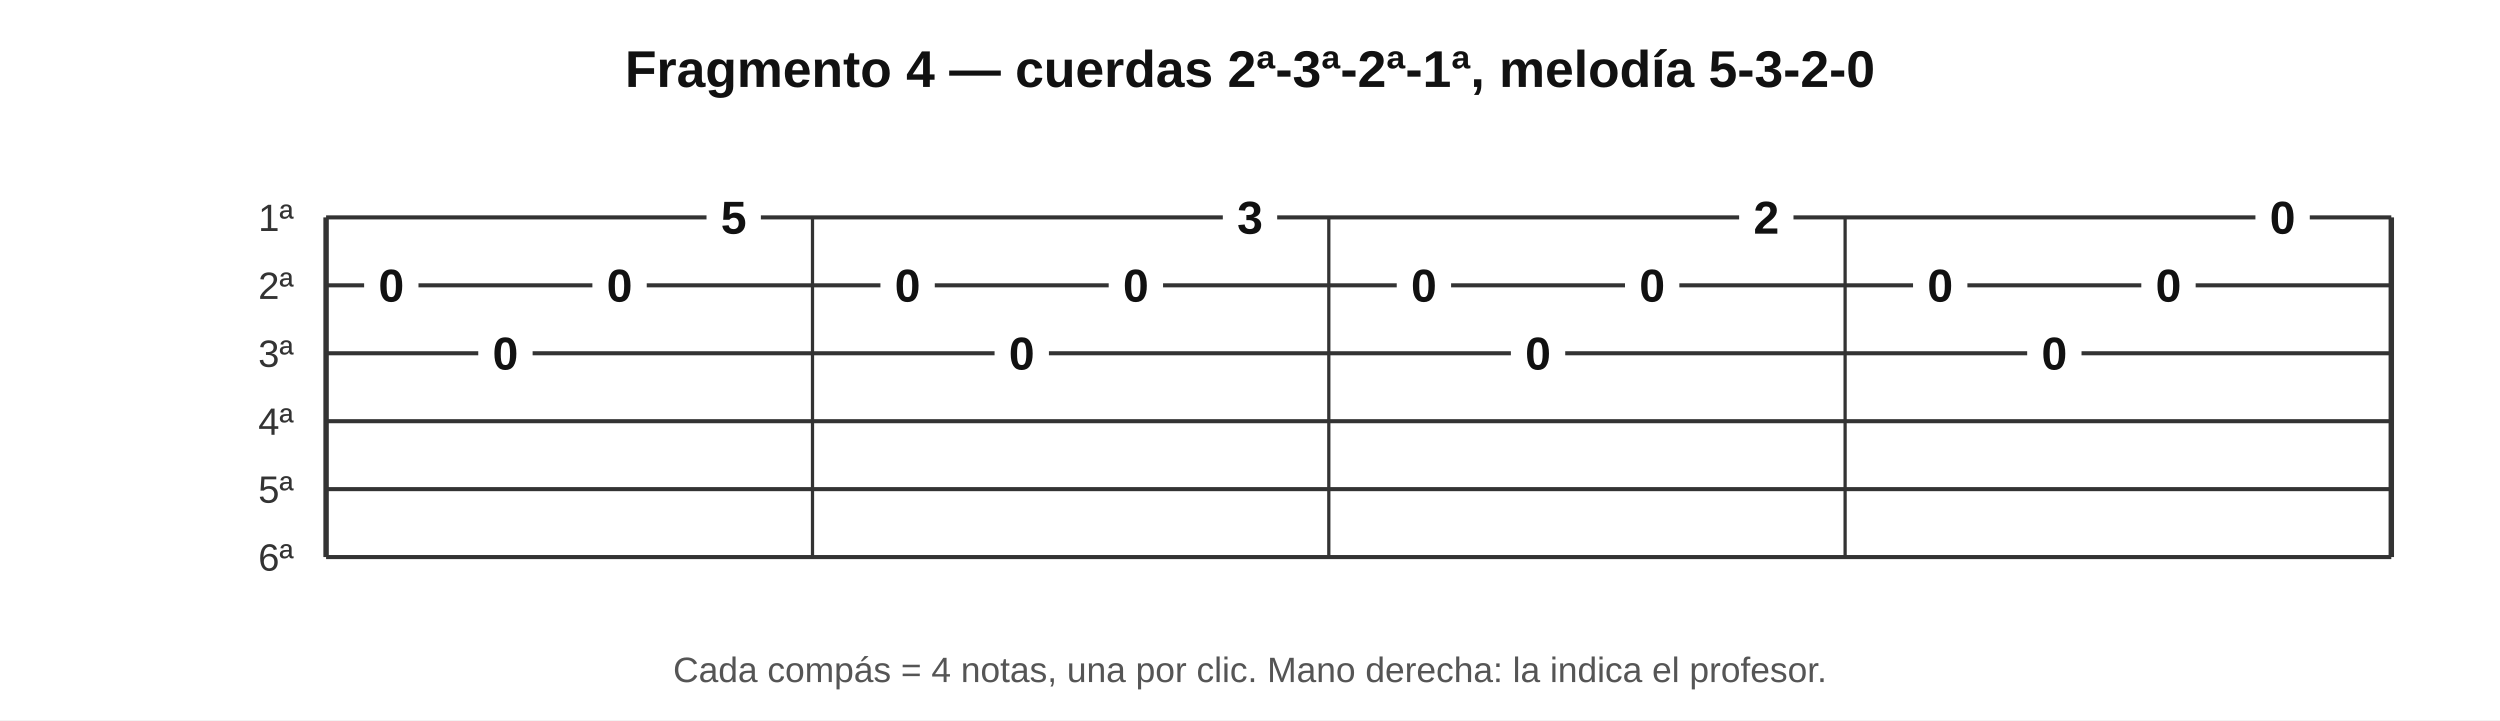
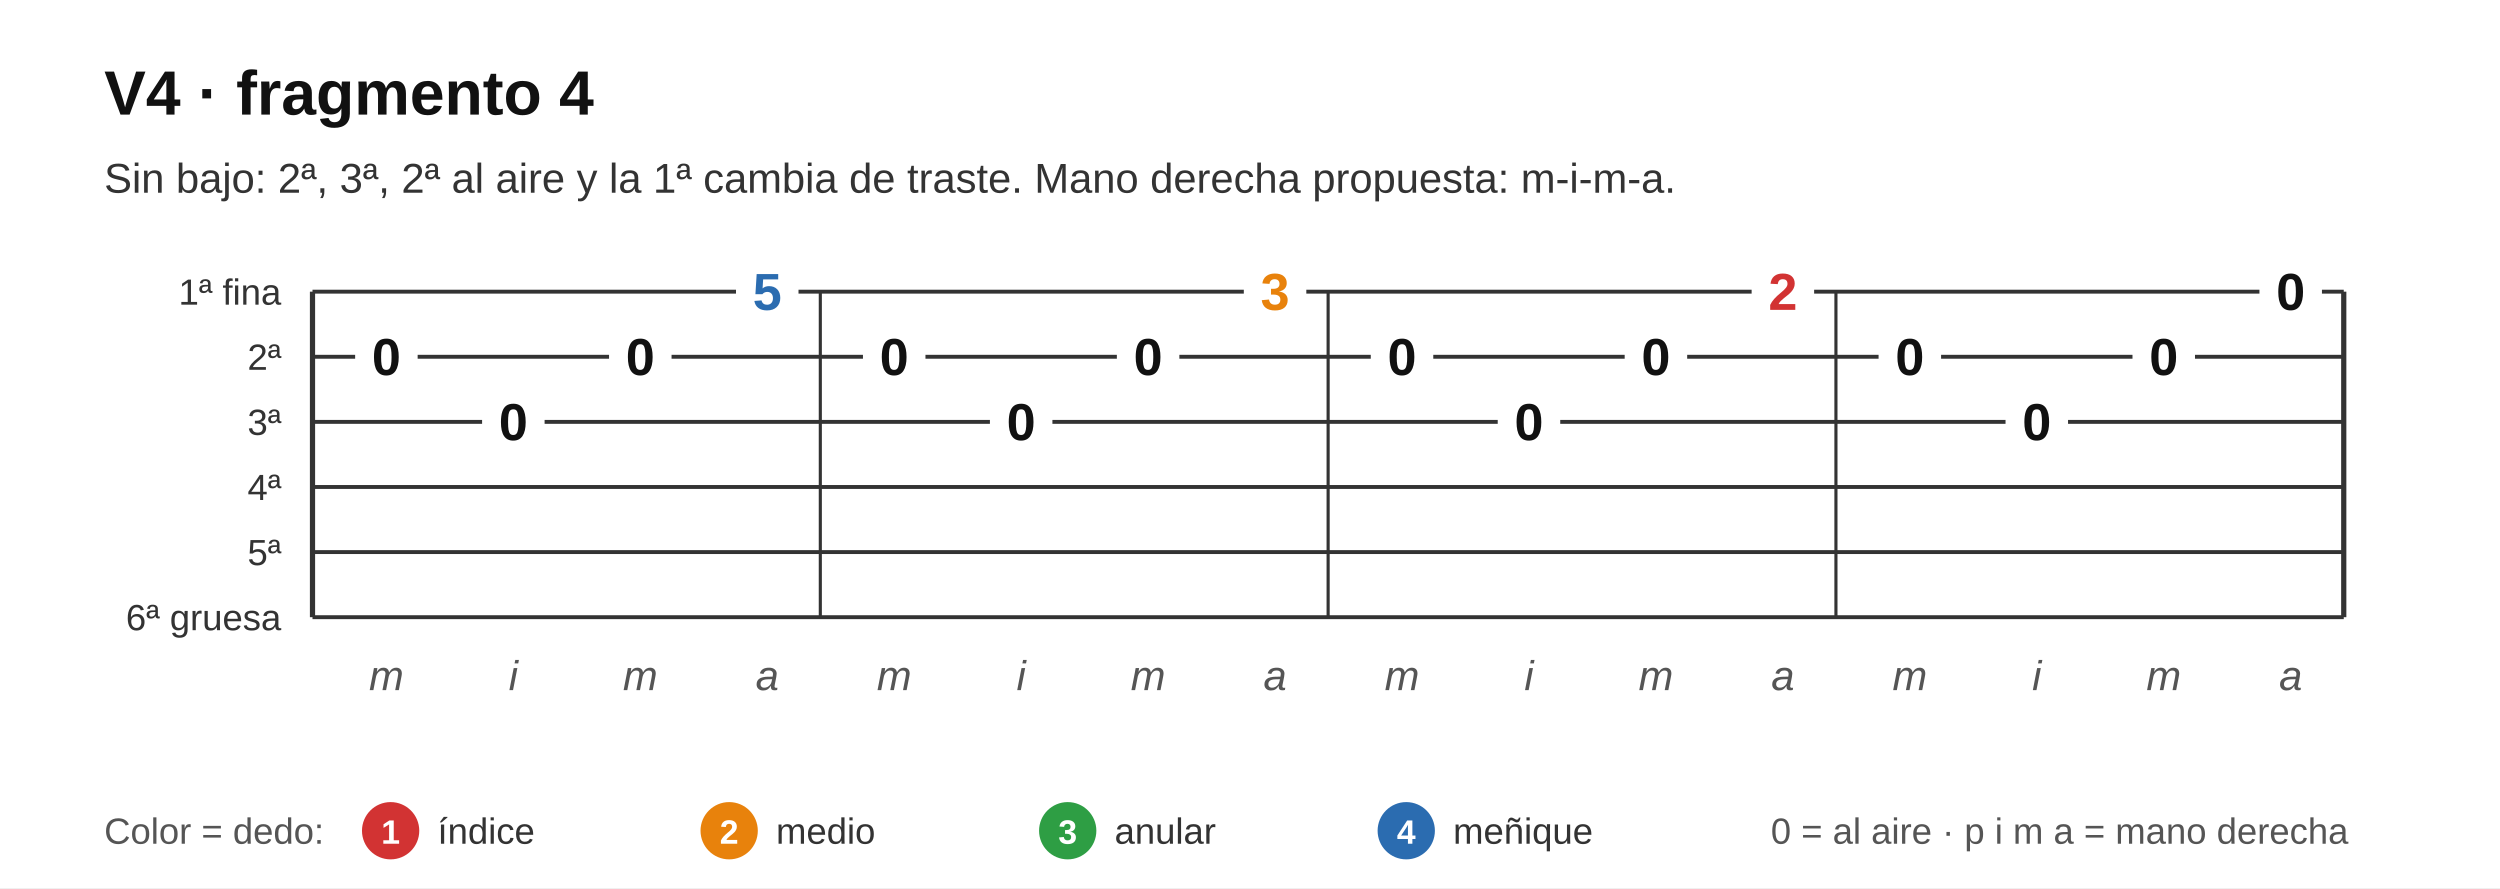
- <svg xmlns="http://www.w3.org/2000/svg" viewBox="0 0 920 265" font-family="Segoe UI, Arial, sans-serif">
-   <rect width="920" height="265" fill="#ffffff" />
-   <text x="460" y="32" text-anchor="middle" font-size="19" font-weight="bold" fill="#111111">Fragmento 4 — cuerdas 2ª-3ª-2ª-1ª, melodía 5-3-2-0</text>
-   <line x1="120" y1="80" x2="880" y2="80" stroke="#333333" stroke-width="1.5" />
-   <text x="108" y="85" text-anchor="end" font-size="14" fill="#333333">1ª</text>
-   <line x1="120" y1="105" x2="880" y2="105" stroke="#333333" stroke-width="1.5" />
-   <text x="108" y="110" text-anchor="end" font-size="14" fill="#333333">2ª</text>
-   <line x1="120" y1="130" x2="880" y2="130" stroke="#333333" stroke-width="1.5" />
-   <text x="108" y="135" text-anchor="end" font-size="14" fill="#333333">3ª</text>
-   <line x1="120" y1="155" x2="880" y2="155" stroke="#333333" stroke-width="1.5" />
-   <text x="108" y="160" text-anchor="end" font-size="14" fill="#333333">4ª</text>
-   <line x1="120" y1="180" x2="880" y2="180" stroke="#333333" stroke-width="1.5" />
-   <text x="108" y="185" text-anchor="end" font-size="14" fill="#333333">5ª</text>
-   <line x1="120" y1="205" x2="880" y2="205" stroke="#333333" stroke-width="1.5" />
-   <text x="108" y="210" text-anchor="end" font-size="14" fill="#333333">6ª</text>
-   <line x1="120" y1="80" x2="120" y2="205" stroke="#333333" stroke-width="2" />
-   <line x1="299" y1="80" x2="299" y2="205" stroke="#333333" stroke-width="1.2" />
-   <line x1="489" y1="80" x2="489" y2="205" stroke="#333333" stroke-width="1.2" />
-   <line x1="679" y1="80" x2="679" y2="205" stroke="#333333" stroke-width="1.2" />
-   <line x1="880" y1="80" x2="880" y2="205" stroke="#333333" stroke-width="2" />
-   <rect x="134" y="94" width="20" height="22" fill="#ffffff" />
-   <text x="144" y="111" text-anchor="middle" font-size="17" font-weight="bold" fill="#111111">0</text>
-   <rect x="176" y="119" width="20" height="22" fill="#ffffff" />
-   <text x="186" y="136" text-anchor="middle" font-size="17" font-weight="bold" fill="#111111">0</text>
-   <rect x="218" y="94" width="20" height="22" fill="#ffffff" />
-   <text x="228" y="111" text-anchor="middle" font-size="17" font-weight="bold" fill="#111111">0</text>
-   <rect x="260" y="69" width="20" height="22" fill="#ffffff" />
-   <text x="270" y="86" text-anchor="middle" font-size="17" font-weight="bold" fill="#111111">5</text>
-   <rect x="324" y="94" width="20" height="22" fill="#ffffff" />
-   <text x="334" y="111" text-anchor="middle" font-size="17" font-weight="bold" fill="#111111">0</text>
-   <rect x="366" y="119" width="20" height="22" fill="#ffffff" />
-   <text x="376" y="136" text-anchor="middle" font-size="17" font-weight="bold" fill="#111111">0</text>
-   <rect x="408" y="94" width="20" height="22" fill="#ffffff" />
-   <text x="418" y="111" text-anchor="middle" font-size="17" font-weight="bold" fill="#111111">0</text>
-   <rect x="450" y="69" width="20" height="22" fill="#ffffff" />
-   <text x="460" y="86" text-anchor="middle" font-size="17" font-weight="bold" fill="#111111">3</text>
-   <rect x="514" y="94" width="20" height="22" fill="#ffffff" />
-   <text x="524" y="111" text-anchor="middle" font-size="17" font-weight="bold" fill="#111111">0</text>
-   <rect x="556" y="119" width="20" height="22" fill="#ffffff" />
-   <text x="566" y="136" text-anchor="middle" font-size="17" font-weight="bold" fill="#111111">0</text>
-   <rect x="598" y="94" width="20" height="22" fill="#ffffff" />
-   <text x="608" y="111" text-anchor="middle" font-size="17" font-weight="bold" fill="#111111">0</text>
-   <rect x="640" y="69" width="20" height="22" fill="#ffffff" />
-   <text x="650" y="86" text-anchor="middle" font-size="17" font-weight="bold" fill="#111111">2</text>
-   <rect x="704" y="94" width="20" height="22" fill="#ffffff" />
-   <text x="714" y="111" text-anchor="middle" font-size="17" font-weight="bold" fill="#111111">0</text>
-   <rect x="746" y="119" width="20" height="22" fill="#ffffff" />
-   <text x="756" y="136" text-anchor="middle" font-size="17" font-weight="bold" fill="#111111">0</text>
-   <rect x="788" y="94" width="20" height="22" fill="#ffffff" />
-   <text x="798" y="111" text-anchor="middle" font-size="17" font-weight="bold" fill="#111111">0</text>
-   <rect x="830" y="69" width="20" height="22" fill="#ffffff" />
-   <text x="840" y="86" text-anchor="middle" font-size="17" font-weight="bold" fill="#111111">0</text>
-   <text x="460" y="251" text-anchor="middle" font-size="13" fill="#555555">Cada compás = 4 notas, una por clic. Mano derecha: la indica el profesor.</text>
+ <svg xmlns="http://www.w3.org/2000/svg" viewBox="0 0 960 341" font-family="Segoe UI, Arial, sans-serif">
+   <rect width="960" height="341" fill="#ffffff" />
+   <text x="40" y="44" font-size="24" font-weight="bold" fill="#111111">V4 · fragmento 4</text>
+   <text x="40" y="74" font-size="16" fill="#333333">Sin bajo: 2ª, 3ª, 2ª al aire y la 1ª cambia de traste. Mano derecha propuesta: m-i-m-a.</text>
+   <line x1="120" y1="112" x2="900" y2="112" stroke="#333333" stroke-width="1.5" />
+   <text x="108" y="117" text-anchor="end" font-size="14" fill="#333333">1ª fina</text>
+   <line x1="120" y1="137" x2="900" y2="137" stroke="#333333" stroke-width="1.5" />
+   <text x="108" y="142" text-anchor="end" font-size="14" fill="#333333">2ª</text>
+   <line x1="120" y1="162" x2="900" y2="162" stroke="#333333" stroke-width="1.5" />
+   <text x="108" y="167" text-anchor="end" font-size="14" fill="#333333">3ª</text>
+   <line x1="120" y1="187" x2="900" y2="187" stroke="#333333" stroke-width="1.5" />
+   <text x="108" y="192" text-anchor="end" font-size="14" fill="#333333">4ª</text>
+   <line x1="120" y1="212" x2="900" y2="212" stroke="#333333" stroke-width="1.5" />
+   <text x="108" y="217" text-anchor="end" font-size="14" fill="#333333">5ª</text>
+   <line x1="120" y1="237" x2="900" y2="237" stroke="#333333" stroke-width="1.5" />
+   <text x="108" y="242" text-anchor="end" font-size="14" fill="#333333">6ª gruesa</text>
+   <line x1="120" y1="112" x2="120" y2="237" stroke="#333333" stroke-width="2" />
+   <line x1="315" y1="112" x2="315" y2="237" stroke="#333333" stroke-width="1.2" />
+   <line x1="510" y1="112" x2="510" y2="237" stroke="#333333" stroke-width="1.2" />
+   <line x1="705" y1="112" x2="705" y2="237" stroke="#333333" stroke-width="1.2" />
+   <line x1="900" y1="112" x2="900" y2="237" stroke="#333333" stroke-width="2" />
+   <rect x="136.375" y="125" width="24" height="24" fill="#ffffff" />
+   <text x="148.375" y="144" text-anchor="middle" font-size="20" font-weight="bold" fill="#111111">0</text>
+   <text x="148.375" y="265" text-anchor="middle" font-size="16" font-style="italic" fill="#555555">m</text>
+   <rect x="185.125" y="150" width="24" height="24" fill="#ffffff" />
+   <text x="197.125" y="169" text-anchor="middle" font-size="20" font-weight="bold" fill="#111111">0</text>
+   <text x="197.125" y="265" text-anchor="middle" font-size="16" font-style="italic" fill="#555555">i</text>
+   <rect x="233.875" y="125" width="24" height="24" fill="#ffffff" />
+   <text x="245.875" y="144" text-anchor="middle" font-size="20" font-weight="bold" fill="#111111">0</text>
+   <text x="245.875" y="265" text-anchor="middle" font-size="16" font-style="italic" fill="#555555">m</text>
+   <rect x="282.625" y="100" width="24" height="24" fill="#ffffff" />
+   <text x="294.625" y="119" text-anchor="middle" font-size="20" font-weight="bold" fill="#2b6cb0">5</text>
+   <text x="294.625" y="265" text-anchor="middle" font-size="16" font-style="italic" fill="#555555">a</text>
+   <rect x="331.375" y="125" width="24" height="24" fill="#ffffff" />
+   <text x="343.375" y="144" text-anchor="middle" font-size="20" font-weight="bold" fill="#111111">0</text>
+   <text x="343.375" y="265" text-anchor="middle" font-size="16" font-style="italic" fill="#555555">m</text>
+   <rect x="380.125" y="150" width="24" height="24" fill="#ffffff" />
+   <text x="392.125" y="169" text-anchor="middle" font-size="20" font-weight="bold" fill="#111111">0</text>
+   <text x="392.125" y="265" text-anchor="middle" font-size="16" font-style="italic" fill="#555555">i</text>
+   <rect x="428.875" y="125" width="24" height="24" fill="#ffffff" />
+   <text x="440.875" y="144" text-anchor="middle" font-size="20" font-weight="bold" fill="#111111">0</text>
+   <text x="440.875" y="265" text-anchor="middle" font-size="16" font-style="italic" fill="#555555">m</text>
+   <rect x="477.625" y="100" width="24" height="24" fill="#ffffff" />
+   <text x="489.625" y="119" text-anchor="middle" font-size="20" font-weight="bold" fill="#e8820c">3</text>
+   <text x="489.625" y="265" text-anchor="middle" font-size="16" font-style="italic" fill="#555555">a</text>
+   <rect x="526.375" y="125" width="24" height="24" fill="#ffffff" />
+   <text x="538.375" y="144" text-anchor="middle" font-size="20" font-weight="bold" fill="#111111">0</text>
+   <text x="538.375" y="265" text-anchor="middle" font-size="16" font-style="italic" fill="#555555">m</text>
+   <rect x="575.125" y="150" width="24" height="24" fill="#ffffff" />
+   <text x="587.125" y="169" text-anchor="middle" font-size="20" font-weight="bold" fill="#111111">0</text>
+   <text x="587.125" y="265" text-anchor="middle" font-size="16" font-style="italic" fill="#555555">i</text>
+   <rect x="623.875" y="125" width="24" height="24" fill="#ffffff" />
+   <text x="635.875" y="144" text-anchor="middle" font-size="20" font-weight="bold" fill="#111111">0</text>
+   <text x="635.875" y="265" text-anchor="middle" font-size="16" font-style="italic" fill="#555555">m</text>
+   <rect x="672.625" y="100" width="24" height="24" fill="#ffffff" />
+   <text x="684.625" y="119" text-anchor="middle" font-size="20" font-weight="bold" fill="#d23333">2</text>
+   <text x="684.625" y="265" text-anchor="middle" font-size="16" font-style="italic" fill="#555555">a</text>
+   <rect x="721.375" y="125" width="24" height="24" fill="#ffffff" />
+   <text x="733.375" y="144" text-anchor="middle" font-size="20" font-weight="bold" fill="#111111">0</text>
+   <text x="733.375" y="265" text-anchor="middle" font-size="16" font-style="italic" fill="#555555">m</text>
+   <rect x="770.125" y="150" width="24" height="24" fill="#ffffff" />
+   <text x="782.125" y="169" text-anchor="middle" font-size="20" font-weight="bold" fill="#111111">0</text>
+   <text x="782.125" y="265" text-anchor="middle" font-size="16" font-style="italic" fill="#555555">i</text>
+   <rect x="818.875" y="125" width="24" height="24" fill="#ffffff" />
+   <text x="830.875" y="144" text-anchor="middle" font-size="20" font-weight="bold" fill="#111111">0</text>
+   <text x="830.875" y="265" text-anchor="middle" font-size="16" font-style="italic" fill="#555555">m</text>
+   <rect x="867.625" y="100" width="24" height="24" fill="#ffffff" />
+   <text x="879.625" y="119" text-anchor="middle" font-size="20" font-weight="bold" fill="#111111">0</text>
+   <text x="879.625" y="265" text-anchor="middle" font-size="16" font-style="italic" fill="#555555">a</text>
+   <text x="40" y="324" font-size="14" fill="#555555">Color = dedo:</text>
+   <circle cx="150" cy="319" r="11" fill="#d23333" />
+   <text x="150" y="324" text-anchor="middle" font-size="13" font-weight="bold" fill="#ffffff">1</text>
+   <text x="168" y="324" font-size="14" fill="#333333">índice</text>
+   <circle cx="280" cy="319" r="11" fill="#e8820c" />
+   <text x="280" y="324" text-anchor="middle" font-size="13" font-weight="bold" fill="#ffffff">2</text>
+   <text x="298" y="324" font-size="14" fill="#333333">medio</text>
+   <circle cx="410" cy="319" r="11" fill="#2e9e44" />
+   <text x="410" y="324" text-anchor="middle" font-size="13" font-weight="bold" fill="#ffffff">3</text>
+   <text x="428" y="324" font-size="14" fill="#333333">anular</text>
+   <circle cx="540" cy="319" r="11" fill="#2b6cb0" />
+   <text x="540" y="324" text-anchor="middle" font-size="13" font-weight="bold" fill="#ffffff">4</text>
+   <text x="558" y="324" font-size="14" fill="#333333">meñique</text>
+   <text x="680" y="324" font-size="14" fill="#555555">0 = al aire · p i m a = mano derecha</text>
</svg>
